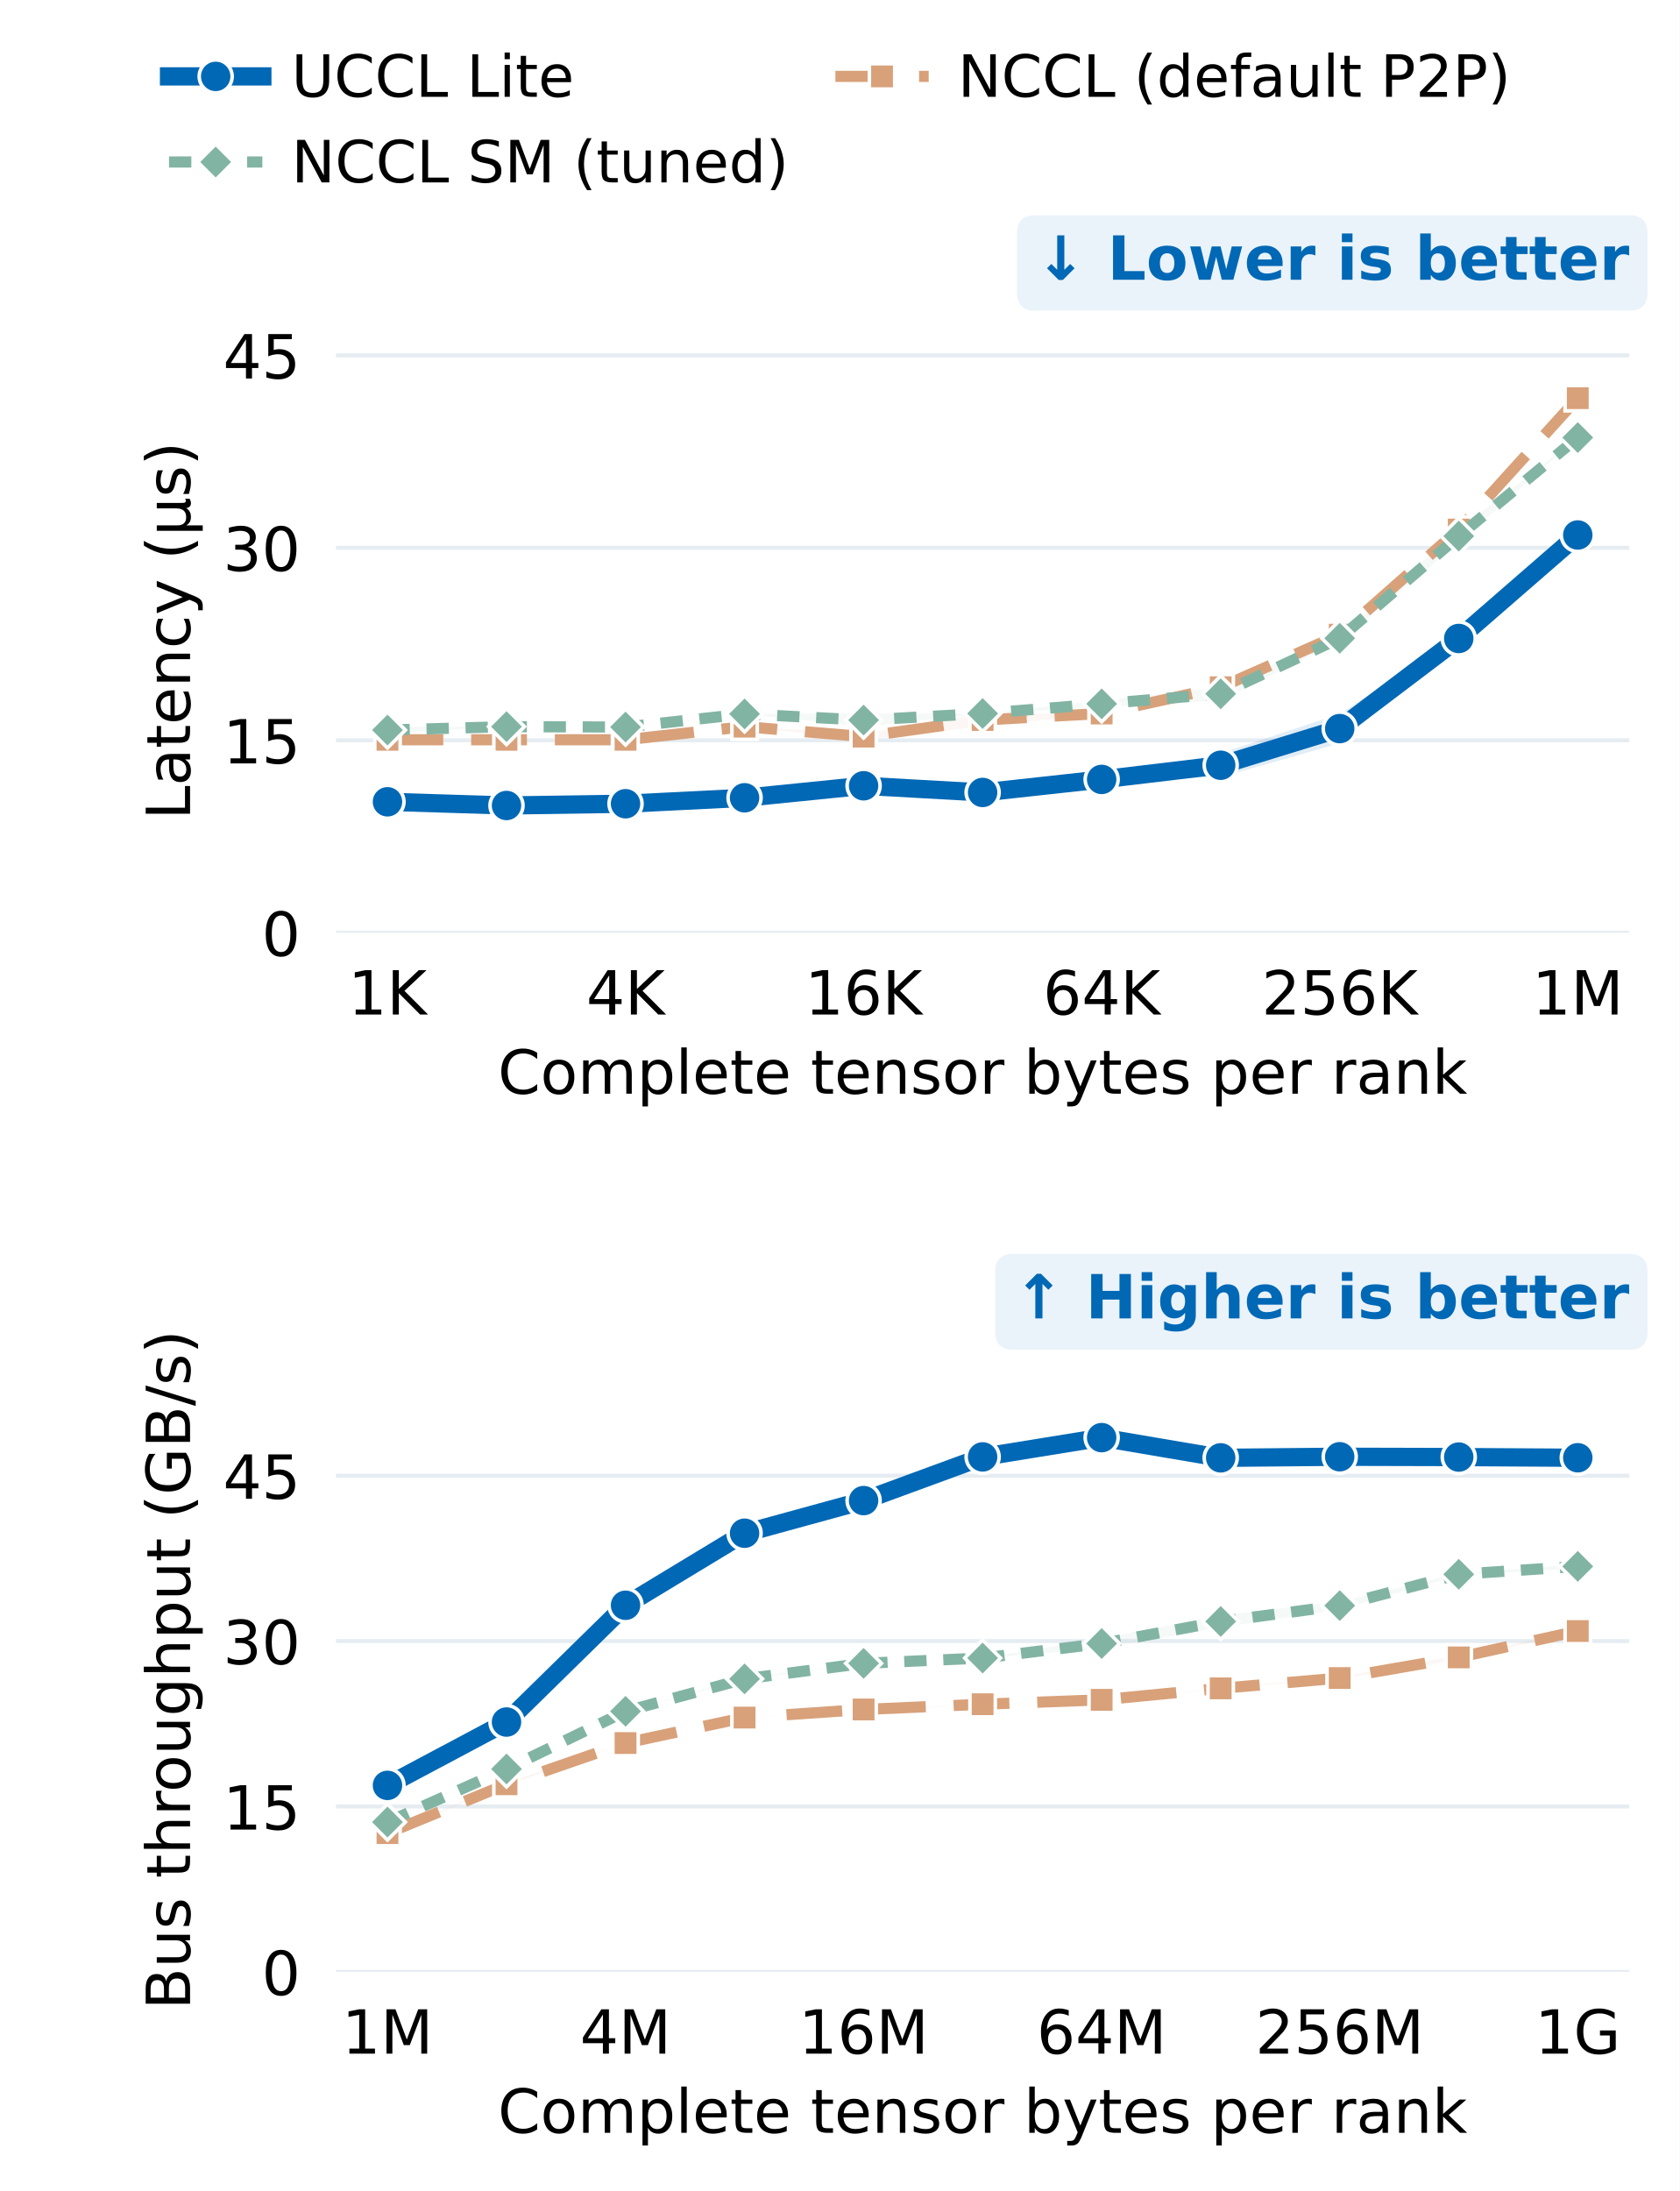
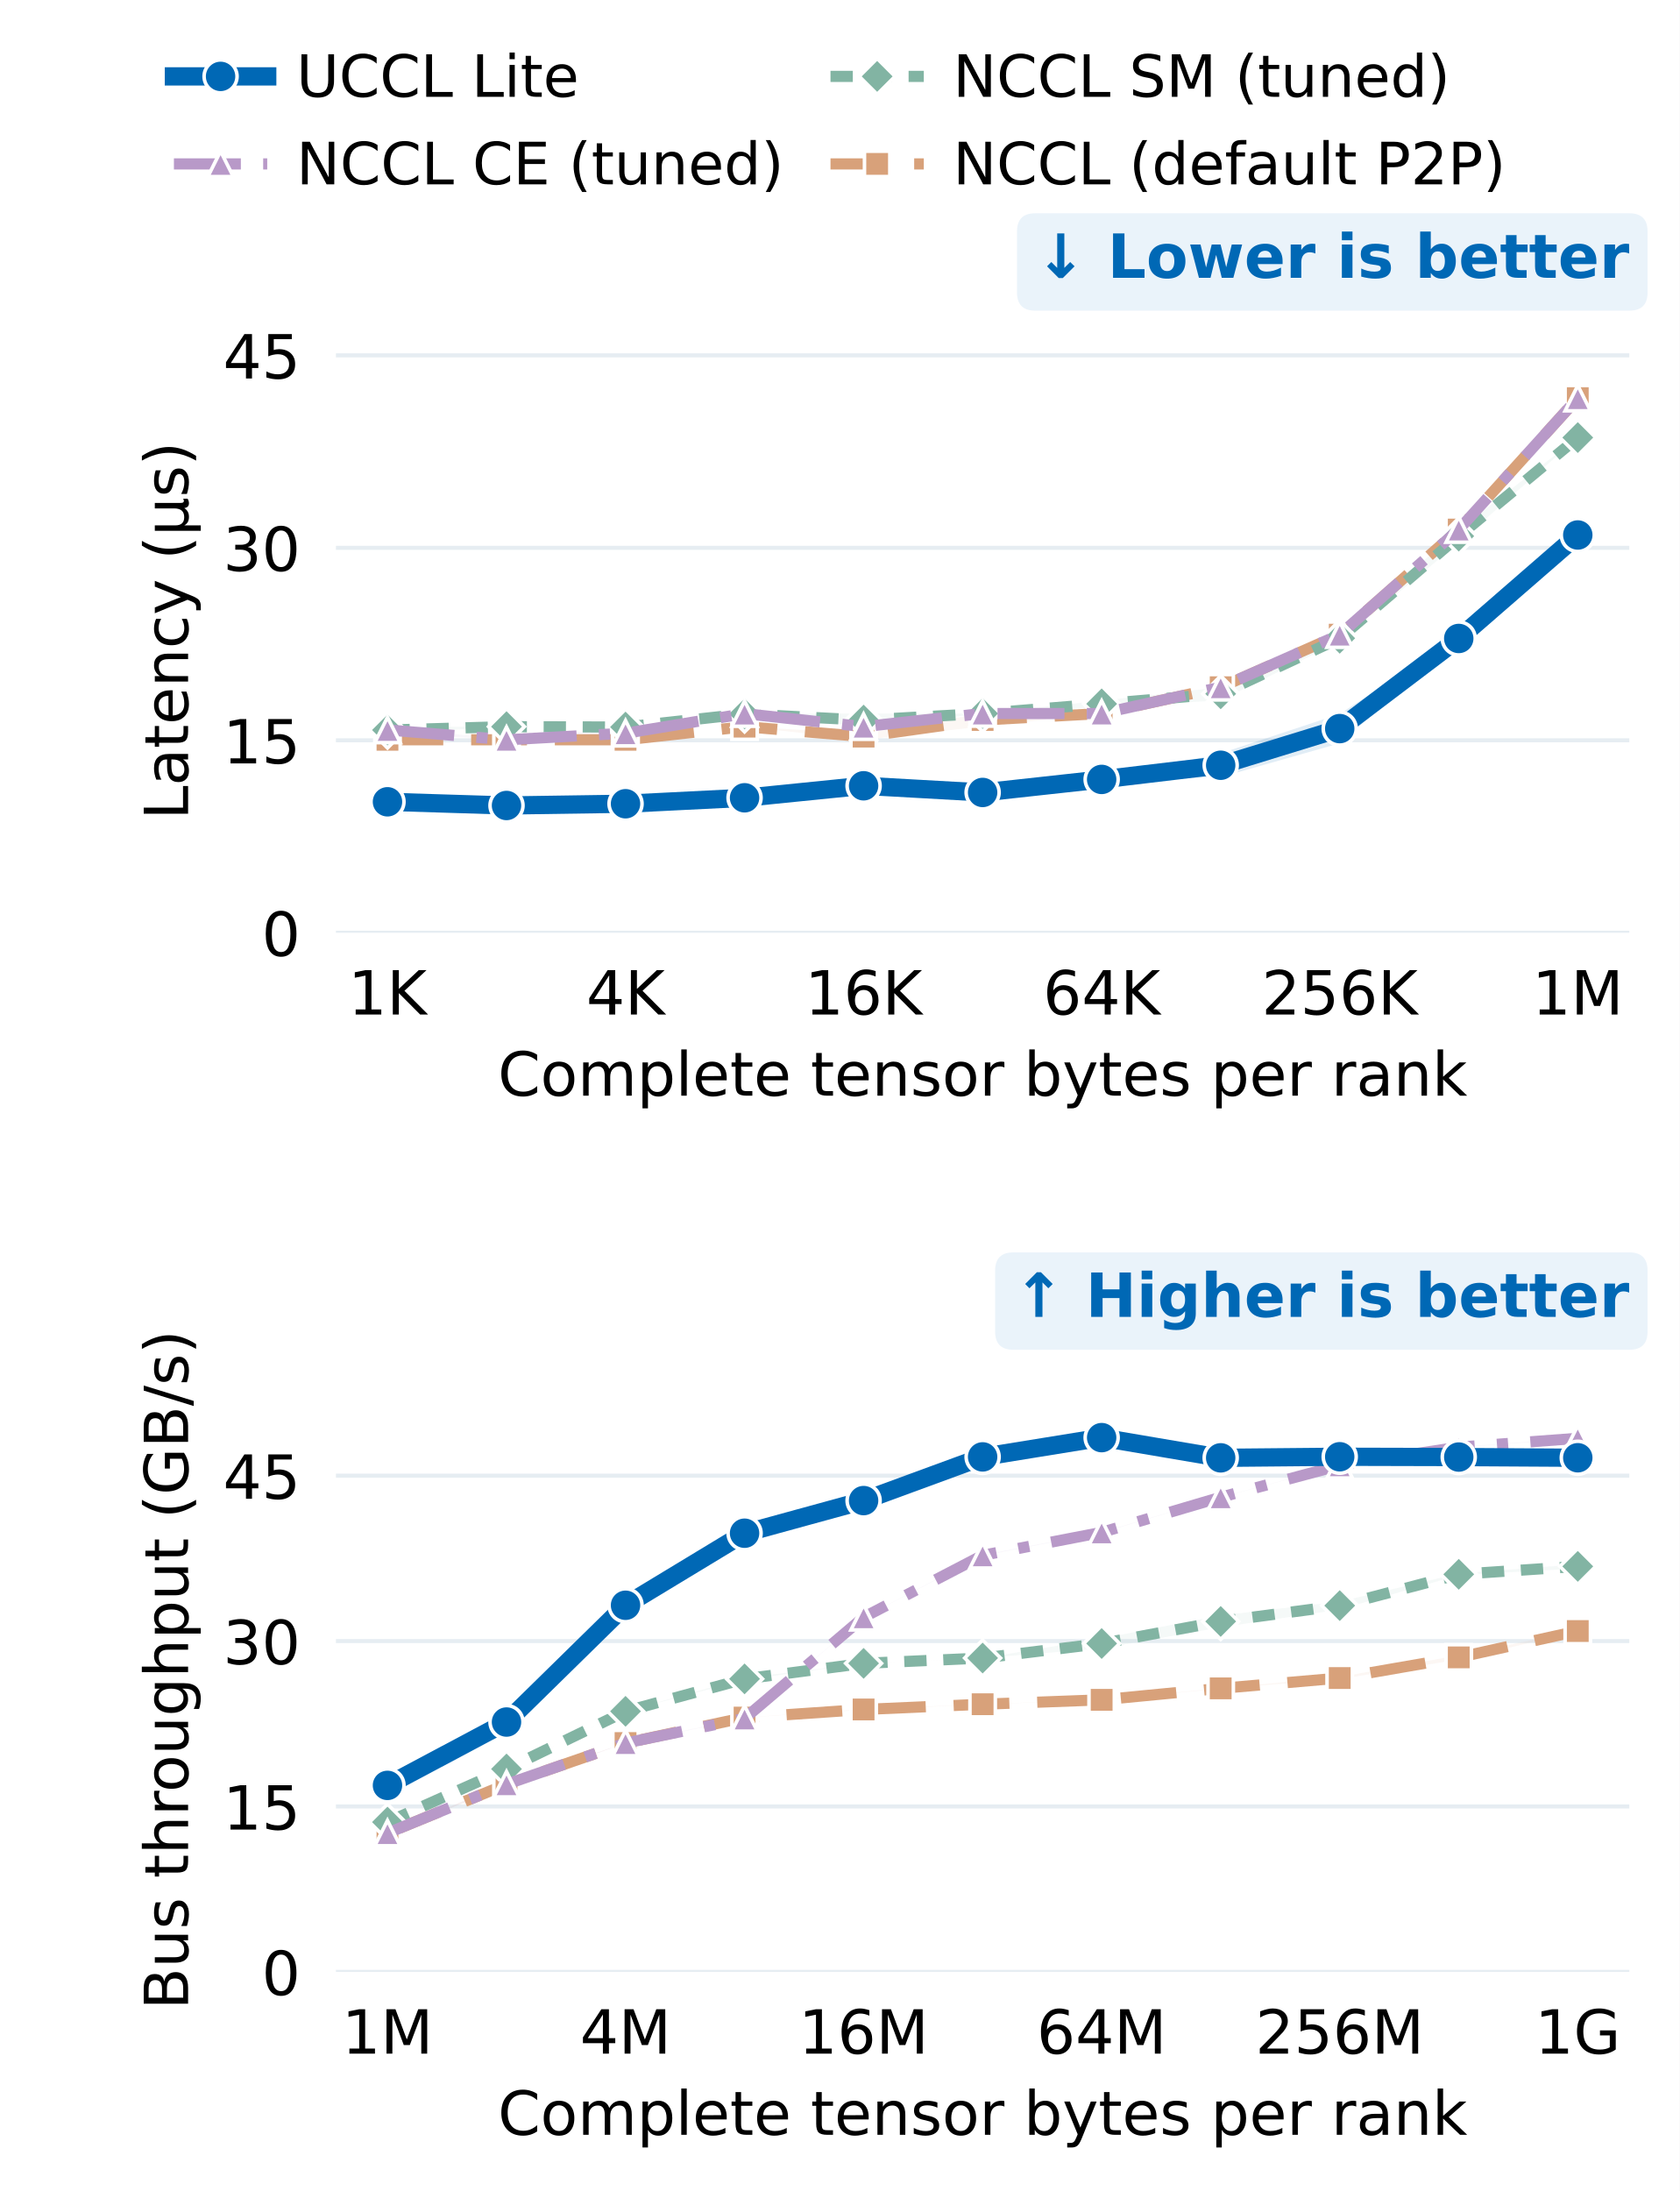
<svg xmlns="http://www.w3.org/2000/svg" xmlns:xlink="http://www.w3.org/1999/xlink" width="331.2pt" height="432pt" viewBox="0 0 331.2 432" version="1.1">
  <defs>
    <style type="text/css">*{stroke-linejoin: round; stroke-linecap: butt}</style>
  </defs>
  <g id="figure_1">
    <g id="patch_1">
      <path d="M 0 432 L 331.2 432 L 331.2 0 L 0 0 z " style="fill: #ffffff" />
    </g>
    <g id="axes_1">
      <g id="patch_2">
        <path d="M 66.24 183.918 L 321.264 183.918 L 321.264 64.8 L 66.24 64.8 z " style="fill: #ffffff" />
      </g>
      <g id="matplotlib.axis_1">
        <g id="xtick_1">
          <g id="line2d_1" />
          <g id="text_1">
-             <text style="font-size: 12px; font-family: 'DejaVu Sans'; text-anchor: middle" x="76.402" y="200.036" transform="rotate(-0 76.40159 200.0358)">1K</text>
+             <text style="font-size: 12px; font-family: 'DejaVu Sans'; text-anchor: middle" x="76.402" y="200.035" transform="rotate(-0 76.40159 200.0348)">1K</text>
          </g>
        </g>
        <g id="xtick_2">
          <g id="line2d_2" />
          <g id="text_2">
-             <text style="font-size: 12px; font-family: 'DejaVu Sans'; text-anchor: middle" x="123.342" y="200.036" transform="rotate(-0 123.3418 200.0358)">4K</text>
+             <text style="font-size: 12px; font-family: 'DejaVu Sans'; text-anchor: middle" x="123.342" y="200.035" transform="rotate(-0 123.3418 200.0348)">4K</text>
          </g>
        </g>
        <g id="xtick_3">
          <g id="line2d_3" />
          <g id="text_3">
-             <text style="font-size: 12px; font-family: 'DejaVu Sans'; text-anchor: middle" x="170.282" y="200.036" transform="rotate(-0 170.2819 200.0358)">16K</text>
+             <text style="font-size: 12px; font-family: 'DejaVu Sans'; text-anchor: middle" x="170.282" y="200.035" transform="rotate(-0 170.2819 200.0348)">16K</text>
          </g>
        </g>
        <g id="xtick_4">
          <g id="line2d_4" />
          <g id="text_4">
-             <text style="font-size: 12px; font-family: 'DejaVu Sans'; text-anchor: middle" x="217.222" y="200.036" transform="rotate(-0 217.2221 200.0358)">64K</text>
+             <text style="font-size: 12px; font-family: 'DejaVu Sans'; text-anchor: middle" x="217.222" y="200.035" transform="rotate(-0 217.2221 200.0348)">64K</text>
          </g>
        </g>
        <g id="xtick_5">
          <g id="line2d_5" />
          <g id="text_5">
-             <text style="font-size: 12px; font-family: 'DejaVu Sans'; text-anchor: middle" x="264.162" y="200.036" transform="rotate(-0 264.1622 200.0358)">256K</text>
+             <text style="font-size: 12px; font-family: 'DejaVu Sans'; text-anchor: middle" x="264.162" y="200.035" transform="rotate(-0 264.1622 200.0348)">256K</text>
          </g>
        </g>
        <g id="xtick_6">
          <g id="line2d_6" />
          <g id="text_6">
-             <text style="font-size: 12px; font-family: 'DejaVu Sans'; text-anchor: middle" x="311.102" y="200.036" transform="rotate(-0 311.1024 200.0358)">1M</text>
+             <text style="font-size: 12px; font-family: 'DejaVu Sans'; text-anchor: middle" x="311.102" y="200.035" transform="rotate(-0 311.1024 200.0348)">1M</text>
          </g>
        </g>
        <g id="text_7">
-           <text style="font-size: 12px; font-family: 'DejaVu Sans'; text-anchor: middle" x="193.752" y="215.65" transform="rotate(-0 193.752 215.6495)">Complete tensor bytes per rank</text>
+           <text style="font-size: 12px; font-family: 'DejaVu Sans'; text-anchor: middle" x="193.752" y="216.036" transform="rotate(-0 193.752 216.0358)">Complete tensor bytes per rank</text>
        </g>
      </g>
      <g id="matplotlib.axis_2">
        <g id="ytick_1">
          <g id="line2d_7">
            <path d="M 66.24 183.918 L 321.264 183.918 " clip-path="url(#pe56e9102f9)" style="fill: none; stroke: #e6edf2; stroke-width: 0.8; stroke-linecap: square" />
          </g>
          <g id="line2d_8" />
          <g id="text_8">
-             <text style="font-size: 12px; font-family: 'DejaVu Sans'; text-anchor: end" x="59.24" y="188.477" transform="rotate(-0 59.24 188.4767)">0</text>
+             <text style="font-size: 12px; font-family: 'DejaVu Sans'; text-anchor: end" x="59.24" y="188.476" transform="rotate(-0 59.24 188.4762)">0</text>
          </g>
        </g>
        <g id="ytick_2">
          <g id="line2d_9">
            <path d="M 66.24 145.966 L 321.264 145.966 " clip-path="url(#pe56e9102f9)" style="fill: none; stroke: #e6edf2; stroke-width: 0.8; stroke-linecap: square" />
          </g>
          <g id="line2d_10" />
          <g id="text_9">
-             <text style="font-size: 12px; font-family: 'DejaVu Sans'; text-anchor: end" x="59.24" y="150.525" transform="rotate(-0 59.24 150.5253)">15</text>
+             <text style="font-size: 12px; font-family: 'DejaVu Sans'; text-anchor: end" x="59.24" y="150.525" transform="rotate(-0 59.24 150.5248)">15</text>
          </g>
        </g>
        <g id="ytick_3">
          <g id="line2d_11">
            <path d="M 66.24 108.015 L 321.264 108.015 " clip-path="url(#pe56e9102f9)" style="fill: none; stroke: #e6edf2; stroke-width: 0.8; stroke-linecap: square" />
          </g>
          <g id="line2d_12" />
          <g id="text_10">
-             <text style="font-size: 12px; font-family: 'DejaVu Sans'; text-anchor: end" x="59.24" y="112.574" transform="rotate(-0 59.24 112.5739)">30</text>
+             <text style="font-size: 12px; font-family: 'DejaVu Sans'; text-anchor: end" x="59.24" y="112.573" transform="rotate(-0 59.24 112.5734)">30</text>
          </g>
        </g>
        <g id="ytick_4">
          <g id="line2d_13">
            <path d="M 66.24 70.063 L 321.264 70.063 " clip-path="url(#pe56e9102f9)" style="fill: none; stroke: #e6edf2; stroke-width: 0.8; stroke-linecap: square" />
          </g>
          <g id="line2d_14" />
          <g id="text_11">
-             <text style="font-size: 12px; font-family: 'DejaVu Sans'; text-anchor: end" x="59.24" y="74.622" transform="rotate(-0 59.24 74.62247)">45</text>
+             <text style="font-size: 12px; font-family: 'DejaVu Sans'; text-anchor: end" x="59.24" y="74.622" transform="rotate(-0 59.24 74.622)">45</text>
          </g>
        </g>
        <g id="text_12">
-           <text style="font-size: 12px; font-family: 'DejaVu Sans'; text-anchor: middle" x="37.474" y="124.359" transform="rotate(-90 37.47438 124.3588)">Latency (µs)</text>
+           <text style="font-size: 12px; font-family: 'DejaVu Sans'; text-anchor: middle" x="37.087" y="124.359" transform="rotate(-90 37.08719 124.3588)">Latency (µs)</text>
        </g>
      </g>
      <g id="FillBetweenPolyCollection_1">
        <defs>
          <path id="ma5726a429e" d="M 76.402 -286.135 L 76.402 -286.135 L 99.872 -286.135 L 123.342 -286.135 L 146.812 -288.726 L 170.282 -286.135 L 193.752 -288.766 L 217.222 -291.317 L 240.692 -296.498 L 264.162 -306.862 L 287.632 -327.588 L 311.102 -353.496 L 311.102 -353.496 L 311.102 -353.496 L 287.632 -327.588 L 264.162 -306.862 L 240.692 -296.498 L 217.222 -291.317 L 193.752 -291.317 L 170.282 -287.39 L 146.812 -288.726 L 123.342 -286.135 L 99.872 -286.135 L 76.402 -286.135 z " />
        </defs>
        <g clip-path="url(#pe56e9102f9)">
          <use xlink:href="#ma5726a429e" x="0" y="432" style="fill: #d8a17a; fill-opacity: 0.08" />
        </g>
      </g>
      <g id="FillBetweenPolyCollection_2">
        <defs>
          <path id="m2374c6a938" d="M 76.402 -288.726 L 76.402 -287.39 L 99.872 -288.726 L 123.342 -288.645 L 146.812 -291.236 L 170.282 -288.726 L 193.752 -291.317 L 217.222 -292.572 L 240.692 -293.907 L 264.162 -305.526 L 287.632 -324.997 L 311.102 -345.724 L 311.102 -345.724 L 311.102 -345.724 L 287.632 -327.588 L 264.162 -306.781 L 240.692 -296.498 L 217.222 -293.867 L 193.752 -291.317 L 170.282 -291.317 L 146.812 -291.236 L 123.342 -288.645 L 99.872 -288.726 L 76.402 -288.726 z " />
        </defs>
        <g clip-path="url(#pe56e9102f9)">
          <use xlink:href="#m2374c6a938" x="0" y="432" style="fill: #82b4a3; fill-opacity: 0.08" />
        </g>
      </g>
      <g id="FillBetweenPolyCollection_3">
+         <defs>
+           <path id="m606cf75e75" d="M 76.402 -288.726 L 76.402 -287.43 L 99.872 -286.135 L 123.342 -286.135 L 146.812 -291.276 L 170.282 -288.726 L 193.752 -291.317 L 217.222 -291.317 L 240.692 -296.498 L 264.162 -306.862 L 287.632 -327.588 L 311.102 -353.496 L 311.102 -353.496 L 311.102 -353.496 L 287.632 -327.588 L 264.162 -306.862 L 240.692 -296.498 L 217.222 -291.317 L 193.752 -291.317 L 170.282 -288.726 L 146.812 -291.317 L 123.342 -288.726 L 99.872 -286.135 L 76.402 -288.726 z " />
+         </defs>
+         <g clip-path="url(#pe56e9102f9)">
+           <use xlink:href="#m606cf75e75" x="0" y="432" style="fill: #b899c8; fill-opacity: 0.08" />
+         </g>
+       </g>
+       <g id="FillBetweenPolyCollection_4">
        <defs>
          <path id="m3cca82c4b4" d="M 76.402 -274.638 L 76.402 -273.181 L 99.872 -273.181 L 123.342 -273.181 L 146.812 -273.707 L 170.282 -275.772 L 193.752 -275.731 L 217.222 -278.282 L 240.692 -278.767 L 264.162 -285.447 L 287.632 -305.769 L 311.102 -324.835 L 311.102 -328.195 L 311.102 -328.195 L 287.632 -306.457 L 264.162 -291.236 L 240.692 -283.463 L 217.222 -278.363 L 193.752 -275.772 L 170.282 -278.363 L 146.812 -275.691 L 123.342 -273.869 L 99.872 -273.181 L 76.402 -274.638 z " />
        </defs>
        <g clip-path="url(#pe56e9102f9)">
          <use xlink:href="#m3cca82c4b4" x="0" y="432" style="fill: #0068b5; fill-opacity: 0.12" />
        </g>
      </g>
      <g id="line2d_15">
        <path d="M 76.402 145.865 L 99.872 145.865 L 123.342 145.865 L 146.812 143.274 L 170.282 145.238 L 193.752 141.959 L 217.222 140.683 L 240.692 135.502 L 264.162 125.138 L 287.632 104.412 L 311.102 78.504 " clip-path="url(#pe56e9102f9)" style="fill: none; stroke-dasharray: 11,5.5; stroke-dashoffset: 0; stroke: #d8a17a; stroke-width: 2.2" />
        <defs>
          <path id="m4c7a17d4e1" d="M -2.5 2.5 L 2.5 2.5 L 2.5 -2.5 L -2.5 -2.5 z " style="stroke: #ffffff; stroke-width: 0.7; stroke-linejoin: miter" />
        </defs>
        <g clip-path="url(#pe56e9102f9)">
          <use xlink:href="#m4c7a17d4e1" x="76.402" y="145.865" style="fill: #d8a17a; stroke: #ffffff; stroke-width: 0.7; stroke-linejoin: miter" />
          <use xlink:href="#m4c7a17d4e1" x="99.872" y="145.865" style="fill: #d8a17a; stroke: #ffffff; stroke-width: 0.7; stroke-linejoin: miter" />
          <use xlink:href="#m4c7a17d4e1" x="123.342" y="145.865" style="fill: #d8a17a; stroke: #ffffff; stroke-width: 0.7; stroke-linejoin: miter" />
          <use xlink:href="#m4c7a17d4e1" x="146.812" y="143.274" style="fill: #d8a17a; stroke: #ffffff; stroke-width: 0.7; stroke-linejoin: miter" />
          <use xlink:href="#m4c7a17d4e1" x="170.282" y="145.238" style="fill: #d8a17a; stroke: #ffffff; stroke-width: 0.7; stroke-linejoin: miter" />
          <use xlink:href="#m4c7a17d4e1" x="193.752" y="141.959" style="fill: #d8a17a; stroke: #ffffff; stroke-width: 0.7; stroke-linejoin: miter" />
          <use xlink:href="#m4c7a17d4e1" x="217.222" y="140.683" style="fill: #d8a17a; stroke: #ffffff; stroke-width: 0.7; stroke-linejoin: miter" />
          <use xlink:href="#m4c7a17d4e1" x="240.692" y="135.502" style="fill: #d8a17a; stroke: #ffffff; stroke-width: 0.7; stroke-linejoin: miter" />
          <use xlink:href="#m4c7a17d4e1" x="264.162" y="125.138" style="fill: #d8a17a; stroke: #ffffff; stroke-width: 0.7; stroke-linejoin: miter" />
          <use xlink:href="#m4c7a17d4e1" x="287.632" y="104.412" style="fill: #d8a17a; stroke: #ffffff; stroke-width: 0.7; stroke-linejoin: miter" />
          <use xlink:href="#m4c7a17d4e1" x="311.102" y="78.504" style="fill: #d8a17a; stroke: #ffffff; stroke-width: 0.7; stroke-linejoin: miter" />
        </g>
      </g>
      <g id="line2d_16">
        <path d="M 76.402 143.942 L 99.872 143.274 L 123.342 143.355 L 146.812 140.764 L 170.282 141.979 L 193.752 140.683 L 217.222 138.781 L 240.692 136.797 L 264.162 125.847 L 287.632 105.707 L 311.102 86.276 " clip-path="url(#pe56e9102f9)" style="fill: none; stroke-dasharray: 4.4,3.3; stroke-dashoffset: 0; stroke: #82b4a3; stroke-width: 2.2" />
        <defs>
          <path id="m127d683313" d="M -0 3.536 L 3.536 0 L 0 -3.536 L -3.536 -0 z " style="stroke: #ffffff; stroke-width: 0.7; stroke-linejoin: miter" />
        </defs>
        <g clip-path="url(#pe56e9102f9)">
          <use xlink:href="#m127d683313" x="76.402" y="143.942" style="fill: #82b4a3; stroke: #ffffff; stroke-width: 0.7; stroke-linejoin: miter" />
          <use xlink:href="#m127d683313" x="99.872" y="143.274" style="fill: #82b4a3; stroke: #ffffff; stroke-width: 0.7; stroke-linejoin: miter" />
          <use xlink:href="#m127d683313" x="123.342" y="143.355" style="fill: #82b4a3; stroke: #ffffff; stroke-width: 0.7; stroke-linejoin: miter" />
          <use xlink:href="#m127d683313" x="146.812" y="140.764" style="fill: #82b4a3; stroke: #ffffff; stroke-width: 0.7; stroke-linejoin: miter" />
          <use xlink:href="#m127d683313" x="170.282" y="141.979" style="fill: #82b4a3; stroke: #ffffff; stroke-width: 0.7; stroke-linejoin: miter" />
          <use xlink:href="#m127d683313" x="193.752" y="140.683" style="fill: #82b4a3; stroke: #ffffff; stroke-width: 0.7; stroke-linejoin: miter" />
          <use xlink:href="#m127d683313" x="217.222" y="138.781" style="fill: #82b4a3; stroke: #ffffff; stroke-width: 0.7; stroke-linejoin: miter" />
          <use xlink:href="#m127d683313" x="240.692" y="136.797" style="fill: #82b4a3; stroke: #ffffff; stroke-width: 0.7; stroke-linejoin: miter" />
          <use xlink:href="#m127d683313" x="264.162" y="125.847" style="fill: #82b4a3; stroke: #ffffff; stroke-width: 0.7; stroke-linejoin: miter" />
          <use xlink:href="#m127d683313" x="287.632" y="105.707" style="fill: #82b4a3; stroke: #ffffff; stroke-width: 0.7; stroke-linejoin: miter" />
          <use xlink:href="#m127d683313" x="311.102" y="86.276" style="fill: #82b4a3; stroke: #ffffff; stroke-width: 0.7; stroke-linejoin: miter" />
        </g>
      </g>
+       <g id="line2d_17">
+         <path d="M 76.402 143.922 L 99.872 145.865 L 123.342 144.57 L 146.812 140.704 L 170.282 143.274 L 193.752 140.683 L 217.222 140.683 L 240.692 135.502 L 264.162 125.138 L 287.632 104.412 L 311.102 78.504 " clip-path="url(#pe56e9102f9)" style="fill: none; stroke-dasharray: 13.2,4.4,2.2,4.4; stroke-dashoffset: 0; stroke: #b899c8; stroke-width: 2.2" />
+         <defs>
+           <path id="m6e725affe4" d="M 0 -2.5 L -2.5 2.5 L 2.5 2.5 z " style="stroke: #ffffff; stroke-width: 0.7; stroke-linejoin: miter" />
+         </defs>
+         <g clip-path="url(#pe56e9102f9)">
+           <use xlink:href="#m6e725affe4" x="76.402" y="143.922" style="fill: #b899c8; stroke: #ffffff; stroke-width: 0.7; stroke-linejoin: miter" />
+           <use xlink:href="#m6e725affe4" x="99.872" y="145.865" style="fill: #b899c8; stroke: #ffffff; stroke-width: 0.7; stroke-linejoin: miter" />
+           <use xlink:href="#m6e725affe4" x="123.342" y="144.57" style="fill: #b899c8; stroke: #ffffff; stroke-width: 0.7; stroke-linejoin: miter" />
+           <use xlink:href="#m6e725affe4" x="146.812" y="140.704" style="fill: #b899c8; stroke: #ffffff; stroke-width: 0.7; stroke-linejoin: miter" />
+           <use xlink:href="#m6e725affe4" x="170.282" y="143.274" style="fill: #b899c8; stroke: #ffffff; stroke-width: 0.7; stroke-linejoin: miter" />
+           <use xlink:href="#m6e725affe4" x="193.752" y="140.683" style="fill: #b899c8; stroke: #ffffff; stroke-width: 0.7; stroke-linejoin: miter" />
+           <use xlink:href="#m6e725affe4" x="217.222" y="140.683" style="fill: #b899c8; stroke: #ffffff; stroke-width: 0.7; stroke-linejoin: miter" />
+           <use xlink:href="#m6e725affe4" x="240.692" y="135.502" style="fill: #b899c8; stroke: #ffffff; stroke-width: 0.7; stroke-linejoin: miter" />
+           <use xlink:href="#m6e725affe4" x="264.162" y="125.138" style="fill: #b899c8; stroke: #ffffff; stroke-width: 0.7; stroke-linejoin: miter" />
+           <use xlink:href="#m6e725affe4" x="287.632" y="104.412" style="fill: #b899c8; stroke: #ffffff; stroke-width: 0.7; stroke-linejoin: miter" />
+           <use xlink:href="#m6e725affe4" x="311.102" y="78.504" style="fill: #b899c8; stroke: #ffffff; stroke-width: 0.7; stroke-linejoin: miter" />
+         </g>
+       </g>
      <g id="text_13">
        <g id="patch_3">
-           <path d="M 204.129 61.253 L 321.264 61.253 Q 324.864 61.253 324.864 57.653 L 324.864 46.039 Q 324.864 42.439 321.264 42.439 L 204.129 42.439 Q 200.529 42.439 200.529 46.039 L 200.529 57.653 Q 200.529 61.253 204.129 61.253 z " style="fill: #eaf3fa" />
-         </g>
-         <text style="font-weight: 700; font-size: 12px; font-family: 'DejaVu Sans'; text-anchor: end; fill: #0068b5" x="321.264" y="55.157" transform="rotate(-0 321.264 55.15732)">↓ Lower is better</text>
-       </g>
-       <g id="line2d_17">
+           <path d="M 204.129 61.253 L 321.264 61.253 Q 324.864 61.253 324.864 57.653 L 324.864 45.652 Q 324.864 42.052 321.264 42.052 L 204.129 42.052 Q 200.529 42.052 200.529 45.652 L 200.529 57.653 Q 200.529 61.253 204.129 61.253 z " style="fill: #eaf3fa" />
+         </g>
+         <text style="font-weight: 700; font-size: 12px; font-family: 'DejaVu Sans'; text-anchor: end; fill: #0068b5" x="321.264" y="54.77" transform="rotate(-0 321.264 54.77013)">↓ Lower is better</text>
+       </g>
+       <g id="line2d_18">
        <path d="M 76.402 158.09 L 99.872 158.819 L 123.342 158.475 L 146.812 157.301 L 170.282 154.933 L 193.752 156.249 L 217.222 153.678 L 240.692 150.885 L 264.162 143.659 L 287.632 125.887 L 311.102 105.485 " clip-path="url(#pe56e9102f9)" style="fill: none; stroke: #0068b5; stroke-width: 3.6; stroke-linecap: square" />
        <defs>
          <path id="me5beb2e30b" d="M 0 3.25 C 0.862 3.25 1.689 2.908 2.298 2.298 C 2.908 1.689 3.25 0.862 3.25 0 C 3.25 -0.862 2.908 -1.689 2.298 -2.298 C 1.689 -2.908 0.862 -3.25 0 -3.25 C -0.862 -3.25 -1.689 -2.908 -2.298 -2.298 C -2.908 -1.689 -3.25 -0.862 -3.25 0 C -3.25 0.862 -2.908 1.689 -2.298 2.298 C -1.689 2.908 -0.862 3.25 0 3.25 z " style="stroke: #ffffff; stroke-width: 0.7" />
        </defs>
        <g clip-path="url(#pe56e9102f9)">
          <use xlink:href="#me5beb2e30b" x="76.402" y="158.09" style="fill: #0068b5; stroke: #ffffff; stroke-width: 0.7" />
          <use xlink:href="#me5beb2e30b" x="99.872" y="158.819" style="fill: #0068b5; stroke: #ffffff; stroke-width: 0.7" />
          <use xlink:href="#me5beb2e30b" x="123.342" y="158.475" style="fill: #0068b5; stroke: #ffffff; stroke-width: 0.7" />
          <use xlink:href="#me5beb2e30b" x="146.812" y="157.301" style="fill: #0068b5; stroke: #ffffff; stroke-width: 0.7" />
          <use xlink:href="#me5beb2e30b" x="170.282" y="154.933" style="fill: #0068b5; stroke: #ffffff; stroke-width: 0.7" />
          <use xlink:href="#me5beb2e30b" x="193.752" y="156.249" style="fill: #0068b5; stroke: #ffffff; stroke-width: 0.7" />
          <use xlink:href="#me5beb2e30b" x="217.222" y="153.678" style="fill: #0068b5; stroke: #ffffff; stroke-width: 0.7" />
          <use xlink:href="#me5beb2e30b" x="240.692" y="150.885" style="fill: #0068b5; stroke: #ffffff; stroke-width: 0.7" />
          <use xlink:href="#me5beb2e30b" x="264.162" y="143.659" style="fill: #0068b5; stroke: #ffffff; stroke-width: 0.7" />
          <use xlink:href="#me5beb2e30b" x="287.632" y="125.887" style="fill: #0068b5; stroke: #ffffff; stroke-width: 0.7" />
          <use xlink:href="#me5beb2e30b" x="311.102" y="105.485" style="fill: #0068b5; stroke: #ffffff; stroke-width: 0.7" />
        </g>
      </g>
    </g>
    <g id="axes_2">
      <g id="patch_4">
        <path d="M 66.24 388.8 L 321.264 388.8 L 321.264 269.682 L 66.24 269.682 z " style="fill: #ffffff" />
      </g>
      <g id="matplotlib.axis_3">
        <g id="xtick_7">
-           <g id="line2d_18" />
+           <g id="line2d_19" />
          <g id="text_14">
-             <text style="font-size: 12px; font-family: 'DejaVu Sans'; text-anchor: middle" x="76.402" y="404.918" transform="rotate(-0 76.40159 404.9181)">1M</text>
+             <text style="font-size: 12px; font-family: 'DejaVu Sans'; text-anchor: middle" x="76.402" y="404.917" transform="rotate(-0 76.40159 404.9172)">1M</text>
          </g>
        </g>
        <g id="xtick_8">
-           <g id="line2d_19" />
+           <g id="line2d_20" />
          <g id="text_15">
-             <text style="font-size: 12px; font-family: 'DejaVu Sans'; text-anchor: middle" x="123.342" y="404.918" transform="rotate(-0 123.3418 404.9181)">4M</text>
+             <text style="font-size: 12px; font-family: 'DejaVu Sans'; text-anchor: middle" x="123.342" y="404.917" transform="rotate(-0 123.3418 404.9172)">4M</text>
          </g>
        </g>
        <g id="xtick_9">
-           <g id="line2d_20" />
+           <g id="line2d_21" />
          <g id="text_16">
-             <text style="font-size: 12px; font-family: 'DejaVu Sans'; text-anchor: middle" x="170.282" y="404.918" transform="rotate(-0 170.2819 404.9181)">16M</text>
+             <text style="font-size: 12px; font-family: 'DejaVu Sans'; text-anchor: middle" x="170.282" y="404.917" transform="rotate(-0 170.2819 404.9172)">16M</text>
          </g>
        </g>
        <g id="xtick_10">
-           <g id="line2d_21" />
+           <g id="line2d_22" />
          <g id="text_17">
-             <text style="font-size: 12px; font-family: 'DejaVu Sans'; text-anchor: middle" x="217.222" y="404.918" transform="rotate(-0 217.2221 404.9181)">64M</text>
+             <text style="font-size: 12px; font-family: 'DejaVu Sans'; text-anchor: middle" x="217.222" y="404.917" transform="rotate(-0 217.2221 404.9172)">64M</text>
          </g>
        </g>
        <g id="xtick_11">
-           <g id="line2d_22" />
+           <g id="line2d_23" />
          <g id="text_18">
-             <text style="font-size: 12px; font-family: 'DejaVu Sans'; text-anchor: middle" x="264.162" y="404.918" transform="rotate(-0 264.1622 404.9181)">256M</text>
+             <text style="font-size: 12px; font-family: 'DejaVu Sans'; text-anchor: middle" x="264.162" y="404.917" transform="rotate(-0 264.1622 404.9172)">256M</text>
          </g>
        </g>
        <g id="xtick_12">
-           <g id="line2d_23" />
+           <g id="line2d_24" />
          <g id="text_19">
-             <text style="font-size: 12px; font-family: 'DejaVu Sans'; text-anchor: middle" x="311.102" y="404.918" transform="rotate(-0 311.1024 404.9181)">1G</text>
+             <text style="font-size: 12px; font-family: 'DejaVu Sans'; text-anchor: middle" x="311.102" y="404.917" transform="rotate(-0 311.1024 404.9172)">1G</text>
          </g>
        </g>
        <g id="text_20">
-           <text style="font-size: 12px; font-family: 'DejaVu Sans'; text-anchor: middle" x="193.752" y="420.532" transform="rotate(-0 193.752 420.5319)">Complete tensor bytes per rank</text>
+           <text style="font-size: 12px; font-family: 'DejaVu Sans'; text-anchor: middle" x="193.752" y="420.918" transform="rotate(-0 193.752 420.9181)">Complete tensor bytes per rank</text>
        </g>
      </g>
      <g id="matplotlib.axis_4">
        <g id="ytick_5">
-           <g id="line2d_24">
+           <g id="line2d_25">
            <path d="M 66.24 388.8 L 321.264 388.8 " clip-path="url(#pb1c3a5a0ed)" style="fill: none; stroke: #e6edf2; stroke-width: 0.8; stroke-linecap: square" />
          </g>
-           <g id="line2d_25" />
+           <g id="line2d_26" />
          <g id="text_21">
-             <text style="font-size: 12px; font-family: 'DejaVu Sans'; text-anchor: end" x="59.24" y="393.359" transform="rotate(-0 59.24 393.3591)">0</text>
+             <text style="font-size: 12px; font-family: 'DejaVu Sans'; text-anchor: end" x="59.24" y="393.359" transform="rotate(-0 59.24 393.3586)">0</text>
          </g>
        </g>
        <g id="ytick_6">
-           <g id="line2d_26">
+           <g id="line2d_27">
            <path d="M 66.24 356.184 L 321.264 356.184 " clip-path="url(#pb1c3a5a0ed)" style="fill: none; stroke: #e6edf2; stroke-width: 0.8; stroke-linecap: square" />
          </g>
-           <g id="line2d_27" />
+           <g id="line2d_28" />
          <g id="text_22">
-             <text style="font-size: 12px; font-family: 'DejaVu Sans'; text-anchor: end" x="59.24" y="360.743" transform="rotate(-0 59.24 360.7435)">15</text>
+             <text style="font-size: 12px; font-family: 'DejaVu Sans'; text-anchor: end" x="59.24" y="360.743" transform="rotate(-0 59.24 360.743)">15</text>
          </g>
        </g>
        <g id="ytick_7">
-           <g id="line2d_28">
+           <g id="line2d_29">
            <path d="M 66.24 323.569 L 321.264 323.569 " clip-path="url(#pb1c3a5a0ed)" style="fill: none; stroke: #e6edf2; stroke-width: 0.8; stroke-linecap: square" />
          </g>
-           <g id="line2d_29" />
+           <g id="line2d_30" />
          <g id="text_23">
-             <text style="font-size: 12px; font-family: 'DejaVu Sans'; text-anchor: end" x="59.24" y="328.128" transform="rotate(-0 59.24 328.1279)">30</text>
+             <text style="font-size: 12px; font-family: 'DejaVu Sans'; text-anchor: end" x="59.24" y="328.127" transform="rotate(-0 59.24 328.1274)">30</text>
          </g>
        </g>
        <g id="ytick_8">
-           <g id="line2d_30">
+           <g id="line2d_31">
            <path d="M 66.24 290.953 L 321.264 290.953 " clip-path="url(#pb1c3a5a0ed)" style="fill: none; stroke: #e6edf2; stroke-width: 0.8; stroke-linecap: square" />
          </g>
-           <g id="line2d_31" />
+           <g id="line2d_32" />
          <g id="text_24">
-             <text style="font-size: 12px; font-family: 'DejaVu Sans'; text-anchor: end" x="59.24" y="295.512" transform="rotate(-0 59.24 295.5122)">45</text>
+             <text style="font-size: 12px; font-family: 'DejaVu Sans'; text-anchor: end" x="59.24" y="295.512" transform="rotate(-0 59.24 295.5118)">45</text>
          </g>
        </g>
        <g id="text_25">
-           <text style="font-size: 12px; font-family: 'DejaVu Sans'; text-anchor: middle" x="37.474" y="329.241" transform="rotate(-90 37.47438 329.2412)">Bus throughput (GB/s)</text>
-         </g>
-       </g>
-       <g id="FillBetweenPolyCollection_4">
+           <text style="font-size: 12px; font-family: 'DejaVu Sans'; text-anchor: middle" x="37.087" y="329.241" transform="rotate(-90 37.08719 329.2412)">Bus throughput (GB/s)</text>
+         </g>
+       </g>
+       <g id="FillBetweenPolyCollection_5">
        <defs>
          <path id="m5efc7710df" d="M 76.402 -70.562 L 76.402 -70.562 L 99.872 -79.889 L 123.342 -88.323 L 146.812 -93.336 L 170.282 -94.872 L 193.752 -95.957 L 217.222 -96.825 L 240.692 -99.046 L 264.162 -100.931 L 287.632 -104.797 L 311.102 -110.296 L 311.102 -110.519 L 311.102 -110.519 L 287.632 -105.641 L 264.162 -101.35 L 240.692 -99.166 L 217.222 -96.865 L 193.752 -95.997 L 170.282 -95.018 L 146.812 -93.354 L 123.342 -88.323 L 99.872 -80.504 L 76.402 -70.562 z " />
        </defs>
        <g clip-path="url(#pb1c3a5a0ed)">
          <use xlink:href="#m5efc7710df" x="0" y="432" style="fill: #d8a17a; fill-opacity: 0.08" />
        </g>
      </g>
-       <g id="FillBetweenPolyCollection_5">
+       <g id="FillBetweenPolyCollection_6">
        <defs>
          <path id="m27a2aef6f4" d="M 76.402 -72.74 L 76.402 -72.74 L 99.872 -83.206 L 123.342 -94.57 L 146.812 -100.787 L 170.282 -104.036 L 193.752 -105.082 L 217.222 -106.976 L 240.692 -111.15 L 264.162 -114.653 L 287.632 -121.435 L 311.102 -122.747 L 311.102 -123.571 L 311.102 -123.571 L 287.632 -121.754 L 264.162 -116.209 L 240.692 -113.494 L 217.222 -108.949 L 193.752 -105.086 L 170.282 -104.039 L 146.812 -101.162 L 123.342 -94.588 L 99.872 -83.206 L 76.402 -72.74 z " />
        </defs>
        <g clip-path="url(#pb1c3a5a0ed)">
          <use xlink:href="#m27a2aef6f4" x="0" y="432" style="fill: #82b4a3; fill-opacity: 0.08" />
        </g>
      </g>
-       <g id="FillBetweenPolyCollection_6">
+       <g id="FillBetweenPolyCollection_7">
+         <defs>
+           <path id="m4f60f195b1" d="M 76.402 -70.562 L 76.402 -70.562 L 99.872 -79.889 L 123.342 -88.323 L 146.812 -93.069 L 170.282 -113.104 L 193.752 -125.247 L 217.222 -129.8 L 240.692 -136.755 L 264.162 -143.037 L 287.632 -146.626 L 311.102 -148.316 L 311.102 -148.505 L 311.102 -148.505 L 287.632 -146.702 L 264.162 -143.124 L 240.692 -136.817 L 217.222 -129.915 L 193.752 -125.421 L 170.282 -113.134 L 146.812 -93.279 L 123.342 -88.323 L 99.872 -80.504 L 76.402 -70.562 z " />
+         </defs>
+         <g clip-path="url(#pb1c3a5a0ed)">
+           <use xlink:href="#m4f60f195b1" x="0" y="432" style="fill: #b899c8; fill-opacity: 0.08" />
+         </g>
+       </g>
+       <g id="FillBetweenPolyCollection_8">
        <defs>
          <path id="mb92a561a84" d="M 76.402 -80.779 L 76.402 -79.203 L 99.872 -91.901 L 123.342 -114.308 L 146.812 -129.329 L 170.282 -135.717 L 193.752 -144.448 L 217.222 -148.473 L 240.692 -144.555 L 264.162 -144.659 L 287.632 -144.671 L 311.102 -144.508 L 311.102 -144.64 L 311.102 -144.64 L 287.632 -144.753 L 264.162 -144.886 L 240.692 -144.56 L 217.222 -148.614 L 193.752 -145.04 L 170.282 -136.543 L 146.812 -130.064 L 123.342 -116.71 L 99.872 -93.043 L 76.402 -80.779 z " />
        </defs>
        <g clip-path="url(#pb1c3a5a0ed)">
          <use xlink:href="#mb92a561a84" x="0" y="432" style="fill: #0068b5; fill-opacity: 0.12" />
        </g>
      </g>
-       <g id="line2d_32">
+       <g id="line2d_33">
        <path d="M 76.402 361.438 L 99.872 351.806 L 123.342 343.677 L 146.812 338.655 L 170.282 337.055 L 193.752 336.023 L 217.222 335.155 L 240.692 332.894 L 264.162 330.86 L 287.632 326.784 L 311.102 321.592 " clip-path="url(#pb1c3a5a0ed)" style="fill: none; stroke-dasharray: 11,5.5; stroke-dashoffset: 0; stroke: #d8a17a; stroke-width: 2.2" />
        <g clip-path="url(#pb1c3a5a0ed)">
          <use xlink:href="#m4c7a17d4e1" x="76.402" y="361.438" style="fill: #d8a17a; stroke: #ffffff; stroke-width: 0.7; stroke-linejoin: miter" />
          <use xlink:href="#m4c7a17d4e1" x="99.872" y="351.806" style="fill: #d8a17a; stroke: #ffffff; stroke-width: 0.7; stroke-linejoin: miter" />
          <use xlink:href="#m4c7a17d4e1" x="123.342" y="343.677" style="fill: #d8a17a; stroke: #ffffff; stroke-width: 0.7; stroke-linejoin: miter" />
          <use xlink:href="#m4c7a17d4e1" x="146.812" y="338.655" style="fill: #d8a17a; stroke: #ffffff; stroke-width: 0.7; stroke-linejoin: miter" />
          <use xlink:href="#m4c7a17d4e1" x="170.282" y="337.055" style="fill: #d8a17a; stroke: #ffffff; stroke-width: 0.7; stroke-linejoin: miter" />
          <use xlink:href="#m4c7a17d4e1" x="193.752" y="336.023" style="fill: #d8a17a; stroke: #ffffff; stroke-width: 0.7; stroke-linejoin: miter" />
          <use xlink:href="#m4c7a17d4e1" x="217.222" y="335.155" style="fill: #d8a17a; stroke: #ffffff; stroke-width: 0.7; stroke-linejoin: miter" />
          <use xlink:href="#m4c7a17d4e1" x="240.692" y="332.894" style="fill: #d8a17a; stroke: #ffffff; stroke-width: 0.7; stroke-linejoin: miter" />
          <use xlink:href="#m4c7a17d4e1" x="264.162" y="330.86" style="fill: #d8a17a; stroke: #ffffff; stroke-width: 0.7; stroke-linejoin: miter" />
          <use xlink:href="#m4c7a17d4e1" x="287.632" y="326.784" style="fill: #d8a17a; stroke: #ffffff; stroke-width: 0.7; stroke-linejoin: miter" />
          <use xlink:href="#m4c7a17d4e1" x="311.102" y="321.592" style="fill: #d8a17a; stroke: #ffffff; stroke-width: 0.7; stroke-linejoin: miter" />
        </g>
      </g>
-       <g id="line2d_33">
+       <g id="line2d_34">
        <path d="M 76.402 359.26 L 99.872 348.794 L 123.342 337.421 L 146.812 331.026 L 170.282 327.963 L 193.752 326.916 L 217.222 324.053 L 240.692 319.698 L 264.162 316.578 L 287.632 310.406 L 311.102 308.843 " clip-path="url(#pb1c3a5a0ed)" style="fill: none; stroke-dasharray: 4.4,3.3; stroke-dashoffset: 0; stroke: #82b4a3; stroke-width: 2.2" />
        <g clip-path="url(#pb1c3a5a0ed)">
          <use xlink:href="#m127d683313" x="76.402" y="359.26" style="fill: #82b4a3; stroke: #ffffff; stroke-width: 0.7; stroke-linejoin: miter" />
          <use xlink:href="#m127d683313" x="99.872" y="348.794" style="fill: #82b4a3; stroke: #ffffff; stroke-width: 0.7; stroke-linejoin: miter" />
          <use xlink:href="#m127d683313" x="123.342" y="337.421" style="fill: #82b4a3; stroke: #ffffff; stroke-width: 0.7; stroke-linejoin: miter" />
          <use xlink:href="#m127d683313" x="146.812" y="331.026" style="fill: #82b4a3; stroke: #ffffff; stroke-width: 0.7; stroke-linejoin: miter" />
          <use xlink:href="#m127d683313" x="170.282" y="327.963" style="fill: #82b4a3; stroke: #ffffff; stroke-width: 0.7; stroke-linejoin: miter" />
          <use xlink:href="#m127d683313" x="193.752" y="326.916" style="fill: #82b4a3; stroke: #ffffff; stroke-width: 0.7; stroke-linejoin: miter" />
          <use xlink:href="#m127d683313" x="217.222" y="324.053" style="fill: #82b4a3; stroke: #ffffff; stroke-width: 0.7; stroke-linejoin: miter" />
          <use xlink:href="#m127d683313" x="240.692" y="319.698" style="fill: #82b4a3; stroke: #ffffff; stroke-width: 0.7; stroke-linejoin: miter" />
          <use xlink:href="#m127d683313" x="264.162" y="316.578" style="fill: #82b4a3; stroke: #ffffff; stroke-width: 0.7; stroke-linejoin: miter" />
          <use xlink:href="#m127d683313" x="287.632" y="310.406" style="fill: #82b4a3; stroke: #ffffff; stroke-width: 0.7; stroke-linejoin: miter" />
          <use xlink:href="#m127d683313" x="311.102" y="308.843" style="fill: #82b4a3; stroke: #ffffff; stroke-width: 0.7; stroke-linejoin: miter" />
        </g>
      </g>
+       <g id="line2d_35">
+         <path d="M 76.402 361.438 L 99.872 351.806 L 123.342 343.677 L 146.812 338.826 L 170.282 318.881 L 193.752 306.666 L 217.222 302.143 L 240.692 295.214 L 264.162 288.92 L 287.632 285.336 L 311.102 283.59 " clip-path="url(#pb1c3a5a0ed)" style="fill: none; stroke-dasharray: 13.2,4.4,2.2,4.4; stroke-dashoffset: 0; stroke: #b899c8; stroke-width: 2.2" />
+         <g clip-path="url(#pb1c3a5a0ed)">
+           <use xlink:href="#m6e725affe4" x="76.402" y="361.438" style="fill: #b899c8; stroke: #ffffff; stroke-width: 0.7; stroke-linejoin: miter" />
+           <use xlink:href="#m6e725affe4" x="99.872" y="351.806" style="fill: #b899c8; stroke: #ffffff; stroke-width: 0.7; stroke-linejoin: miter" />
+           <use xlink:href="#m6e725affe4" x="123.342" y="343.677" style="fill: #b899c8; stroke: #ffffff; stroke-width: 0.7; stroke-linejoin: miter" />
+           <use xlink:href="#m6e725affe4" x="146.812" y="338.826" style="fill: #b899c8; stroke: #ffffff; stroke-width: 0.7; stroke-linejoin: miter" />
+           <use xlink:href="#m6e725affe4" x="170.282" y="318.881" style="fill: #b899c8; stroke: #ffffff; stroke-width: 0.7; stroke-linejoin: miter" />
+           <use xlink:href="#m6e725affe4" x="193.752" y="306.666" style="fill: #b899c8; stroke: #ffffff; stroke-width: 0.7; stroke-linejoin: miter" />
+           <use xlink:href="#m6e725affe4" x="217.222" y="302.143" style="fill: #b899c8; stroke: #ffffff; stroke-width: 0.7; stroke-linejoin: miter" />
+           <use xlink:href="#m6e725affe4" x="240.692" y="295.214" style="fill: #b899c8; stroke: #ffffff; stroke-width: 0.7; stroke-linejoin: miter" />
+           <use xlink:href="#m6e725affe4" x="264.162" y="288.92" style="fill: #b899c8; stroke: #ffffff; stroke-width: 0.7; stroke-linejoin: miter" />
+           <use xlink:href="#m6e725affe4" x="287.632" y="285.336" style="fill: #b899c8; stroke: #ffffff; stroke-width: 0.7; stroke-linejoin: miter" />
+           <use xlink:href="#m6e725affe4" x="311.102" y="283.59" style="fill: #b899c8; stroke: #ffffff; stroke-width: 0.7; stroke-linejoin: miter" />
+         </g>
+       </g>
      <g id="text_26">
        <g id="patch_5">
-           <path d="M 199.818 266.135 L 321.264 266.135 Q 324.864 266.135 324.864 262.535 L 324.864 250.828 Q 324.864 247.228 321.264 247.228 L 199.818 247.228 Q 196.218 247.228 196.218 250.828 L 196.218 262.535 Q 196.218 266.135 199.818 266.135 z " style="fill: #eaf3fa" />
-         </g>
-         <text style="font-weight: 700; font-size: 12px; font-family: 'DejaVu Sans'; text-anchor: end; fill: #0068b5" x="321.264" y="259.946" transform="rotate(-0 321.264 259.9459)">↑ Higher is better</text>
-       </g>
-       <g id="line2d_34">
+           <path d="M 199.818 266.135 L 321.264 266.135 Q 324.864 266.135 324.864 262.535 L 324.864 250.534 Q 324.864 246.934 321.264 246.934 L 199.818 246.934 Q 196.218 246.934 196.218 250.534 L 196.218 262.535 Q 196.218 266.135 199.818 266.135 z " style="fill: #eaf3fa" />
+         </g>
+         <text style="font-weight: 700; font-size: 12px; font-family: 'DejaVu Sans'; text-anchor: end; fill: #0068b5" x="321.264" y="259.652" transform="rotate(-0 321.264 259.6525)">↑ Higher is better</text>
+       </g>
+       <g id="line2d_36">
        <path d="M 76.402 352.026 L 99.872 339.535 L 123.342 316.511 L 146.812 302.305 L 170.282 295.872 L 193.752 287.257 L 217.222 283.457 L 240.692 287.443 L 264.162 287.228 L 287.632 287.288 L 311.102 287.426 " clip-path="url(#pb1c3a5a0ed)" style="fill: none; stroke: #0068b5; stroke-width: 3.6; stroke-linecap: square" />
        <g clip-path="url(#pb1c3a5a0ed)">
          <use xlink:href="#me5beb2e30b" x="76.402" y="352.026" style="fill: #0068b5; stroke: #ffffff; stroke-width: 0.7" />
          <use xlink:href="#me5beb2e30b" x="99.872" y="339.535" style="fill: #0068b5; stroke: #ffffff; stroke-width: 0.7" />
          <use xlink:href="#me5beb2e30b" x="123.342" y="316.511" style="fill: #0068b5; stroke: #ffffff; stroke-width: 0.7" />
          <use xlink:href="#me5beb2e30b" x="146.812" y="302.305" style="fill: #0068b5; stroke: #ffffff; stroke-width: 0.7" />
          <use xlink:href="#me5beb2e30b" x="170.282" y="295.872" style="fill: #0068b5; stroke: #ffffff; stroke-width: 0.7" />
          <use xlink:href="#me5beb2e30b" x="193.752" y="287.257" style="fill: #0068b5; stroke: #ffffff; stroke-width: 0.7" />
          <use xlink:href="#me5beb2e30b" x="217.222" y="283.457" style="fill: #0068b5; stroke: #ffffff; stroke-width: 0.7" />
          <use xlink:href="#me5beb2e30b" x="240.692" y="287.443" style="fill: #0068b5; stroke: #ffffff; stroke-width: 0.7" />
          <use xlink:href="#me5beb2e30b" x="264.162" y="287.228" style="fill: #0068b5; stroke: #ffffff; stroke-width: 0.7" />
          <use xlink:href="#me5beb2e30b" x="287.632" y="287.288" style="fill: #0068b5; stroke: #ffffff; stroke-width: 0.7" />
          <use xlink:href="#me5beb2e30b" x="311.102" y="287.426" style="fill: #0068b5; stroke: #ffffff; stroke-width: 0.7" />
        </g>
      </g>
    </g>
    <g id="legend_1">
-       <g id="line2d_35">
-         <path d="M 33.328 15.063 L 42.528 15.063 L 51.728 15.063 " style="fill: none; stroke: #0068b5; stroke-width: 3.6; stroke-linecap: square" />
+       <g id="line2d_37">
+         <path d="M 34.292 15.063 L 43.492 15.063 L 52.692 15.063 " style="fill: none; stroke: #0068b5; stroke-width: 3.6; stroke-linecap: square" />
        <g>
-           <use xlink:href="#me5beb2e30b" x="42.528" y="15.063" style="fill: #0068b5; stroke: #ffffff; stroke-width: 0.7" />
+           <use xlink:href="#me5beb2e30b" x="43.492" y="15.063" style="fill: #0068b5; stroke: #ffffff; stroke-width: 0.7" />
        </g>
      </g>
      <g id="text_27">
-         <text style="font-size: 11.5px; font-family: 'DejaVu Sans'; text-anchor: start" x="57.478" y="19.088" transform="rotate(-0 57.47844 19.0882)">UCCL Lite</text>
-       </g>
-       <g id="line2d_36">
-         <path d="M 33.328 31.943 L 42.528 31.943 L 51.728 31.943 " style="fill: none; stroke-dasharray: 4.4,3.3; stroke-dashoffset: 0; stroke: #82b4a3; stroke-width: 2.2" />
+         <text style="font-size: 11.5px; font-family: 'DejaVu Sans'; text-anchor: start" x="58.442" y="19.088" transform="rotate(-0 58.44156 19.0882)">UCCL Lite</text>
+       </g>
+       <g id="line2d_38">
+         <path d="M 34.292 32.314 L 43.492 32.314 L 52.692 32.314 " style="fill: none; stroke-dasharray: 13.2,4.4,2.2,4.4; stroke-dashoffset: 0; stroke: #b899c8; stroke-width: 2.2" />
        <g>
-           <use xlink:href="#m127d683313" x="42.528" y="31.943" style="fill: #82b4a3; stroke: #ffffff; stroke-width: 0.7; stroke-linejoin: miter" />
+           <use xlink:href="#m6e725affe4" x="43.492" y="32.314" style="fill: #b899c8; stroke: #ffffff; stroke-width: 0.7; stroke-linejoin: miter" />
        </g>
      </g>
      <g id="text_28">
-         <text style="font-size: 11.5px; font-family: 'DejaVu Sans'; text-anchor: start" x="57.478" y="35.968" transform="rotate(-0 57.47844 35.96805)">NCCL SM (tuned)</text>
-       </g>
-       <g id="line2d_37">
-         <path d="M 164.718 15.063 L 173.918 15.063 L 183.118 15.063 " style="fill: none; stroke-dasharray: 11,5.5; stroke-dashoffset: 0; stroke: #d8a17a; stroke-width: 2.2" />
+         <text style="font-size: 11.5px; font-family: 'DejaVu Sans'; text-anchor: start" x="58.442" y="36.339" transform="rotate(-0 58.44156 36.3391)">NCCL CE (tuned)</text>
+       </g>
+       <g id="line2d_39">
+         <path d="M 163.755 15.063 L 172.955 15.063 L 182.155 15.063 " style="fill: none; stroke-dasharray: 4.4,3.3; stroke-dashoffset: 0; stroke: #82b4a3; stroke-width: 2.2" />
        <g>
-           <use xlink:href="#m4c7a17d4e1" x="173.918" y="15.063" style="fill: #d8a17a; stroke: #ffffff; stroke-width: 0.7; stroke-linejoin: miter" />
+           <use xlink:href="#m127d683313" x="172.955" y="15.063" style="fill: #82b4a3; stroke: #ffffff; stroke-width: 0.7; stroke-linejoin: miter" />
        </g>
      </g>
      <g id="text_29">
-         <text style="font-size: 11.5px; font-family: 'DejaVu Sans'; text-anchor: start" x="188.868" y="19.088" transform="rotate(-0 188.8677 19.0882)">NCCL (default P2P)</text>
+         <text style="font-size: 11.5px; font-family: 'DejaVu Sans'; text-anchor: start" x="187.905" y="19.088" transform="rotate(-0 187.9046 19.0882)">NCCL SM (tuned)</text>
+       </g>
+       <g id="line2d_40">
+         <path d="M 163.755 32.314 L 172.955 32.314 L 182.155 32.314 " style="fill: none; stroke-dasharray: 11,5.5; stroke-dashoffset: 0; stroke: #d8a17a; stroke-width: 2.2" />
+         <g>
+           <use xlink:href="#m4c7a17d4e1" x="172.955" y="32.314" style="fill: #d8a17a; stroke: #ffffff; stroke-width: 0.7; stroke-linejoin: miter" />
+         </g>
+       </g>
+       <g id="text_30">
+         <text style="font-size: 11.5px; font-family: 'DejaVu Sans'; text-anchor: start" x="187.905" y="36.339" transform="rotate(-0 187.9046 36.3391)">NCCL (default P2P)</text>
      </g>
    </g>
  </g>
  <defs>
    <clipPath id="pe56e9102f9">
      <rect x="66.24" y="64.8" width="255.024" height="119.118" />
    </clipPath>
    <clipPath id="pb1c3a5a0ed">
      <rect x="66.24" y="269.682" width="255.024" height="119.118" />
    </clipPath>
  </defs>
</svg>
